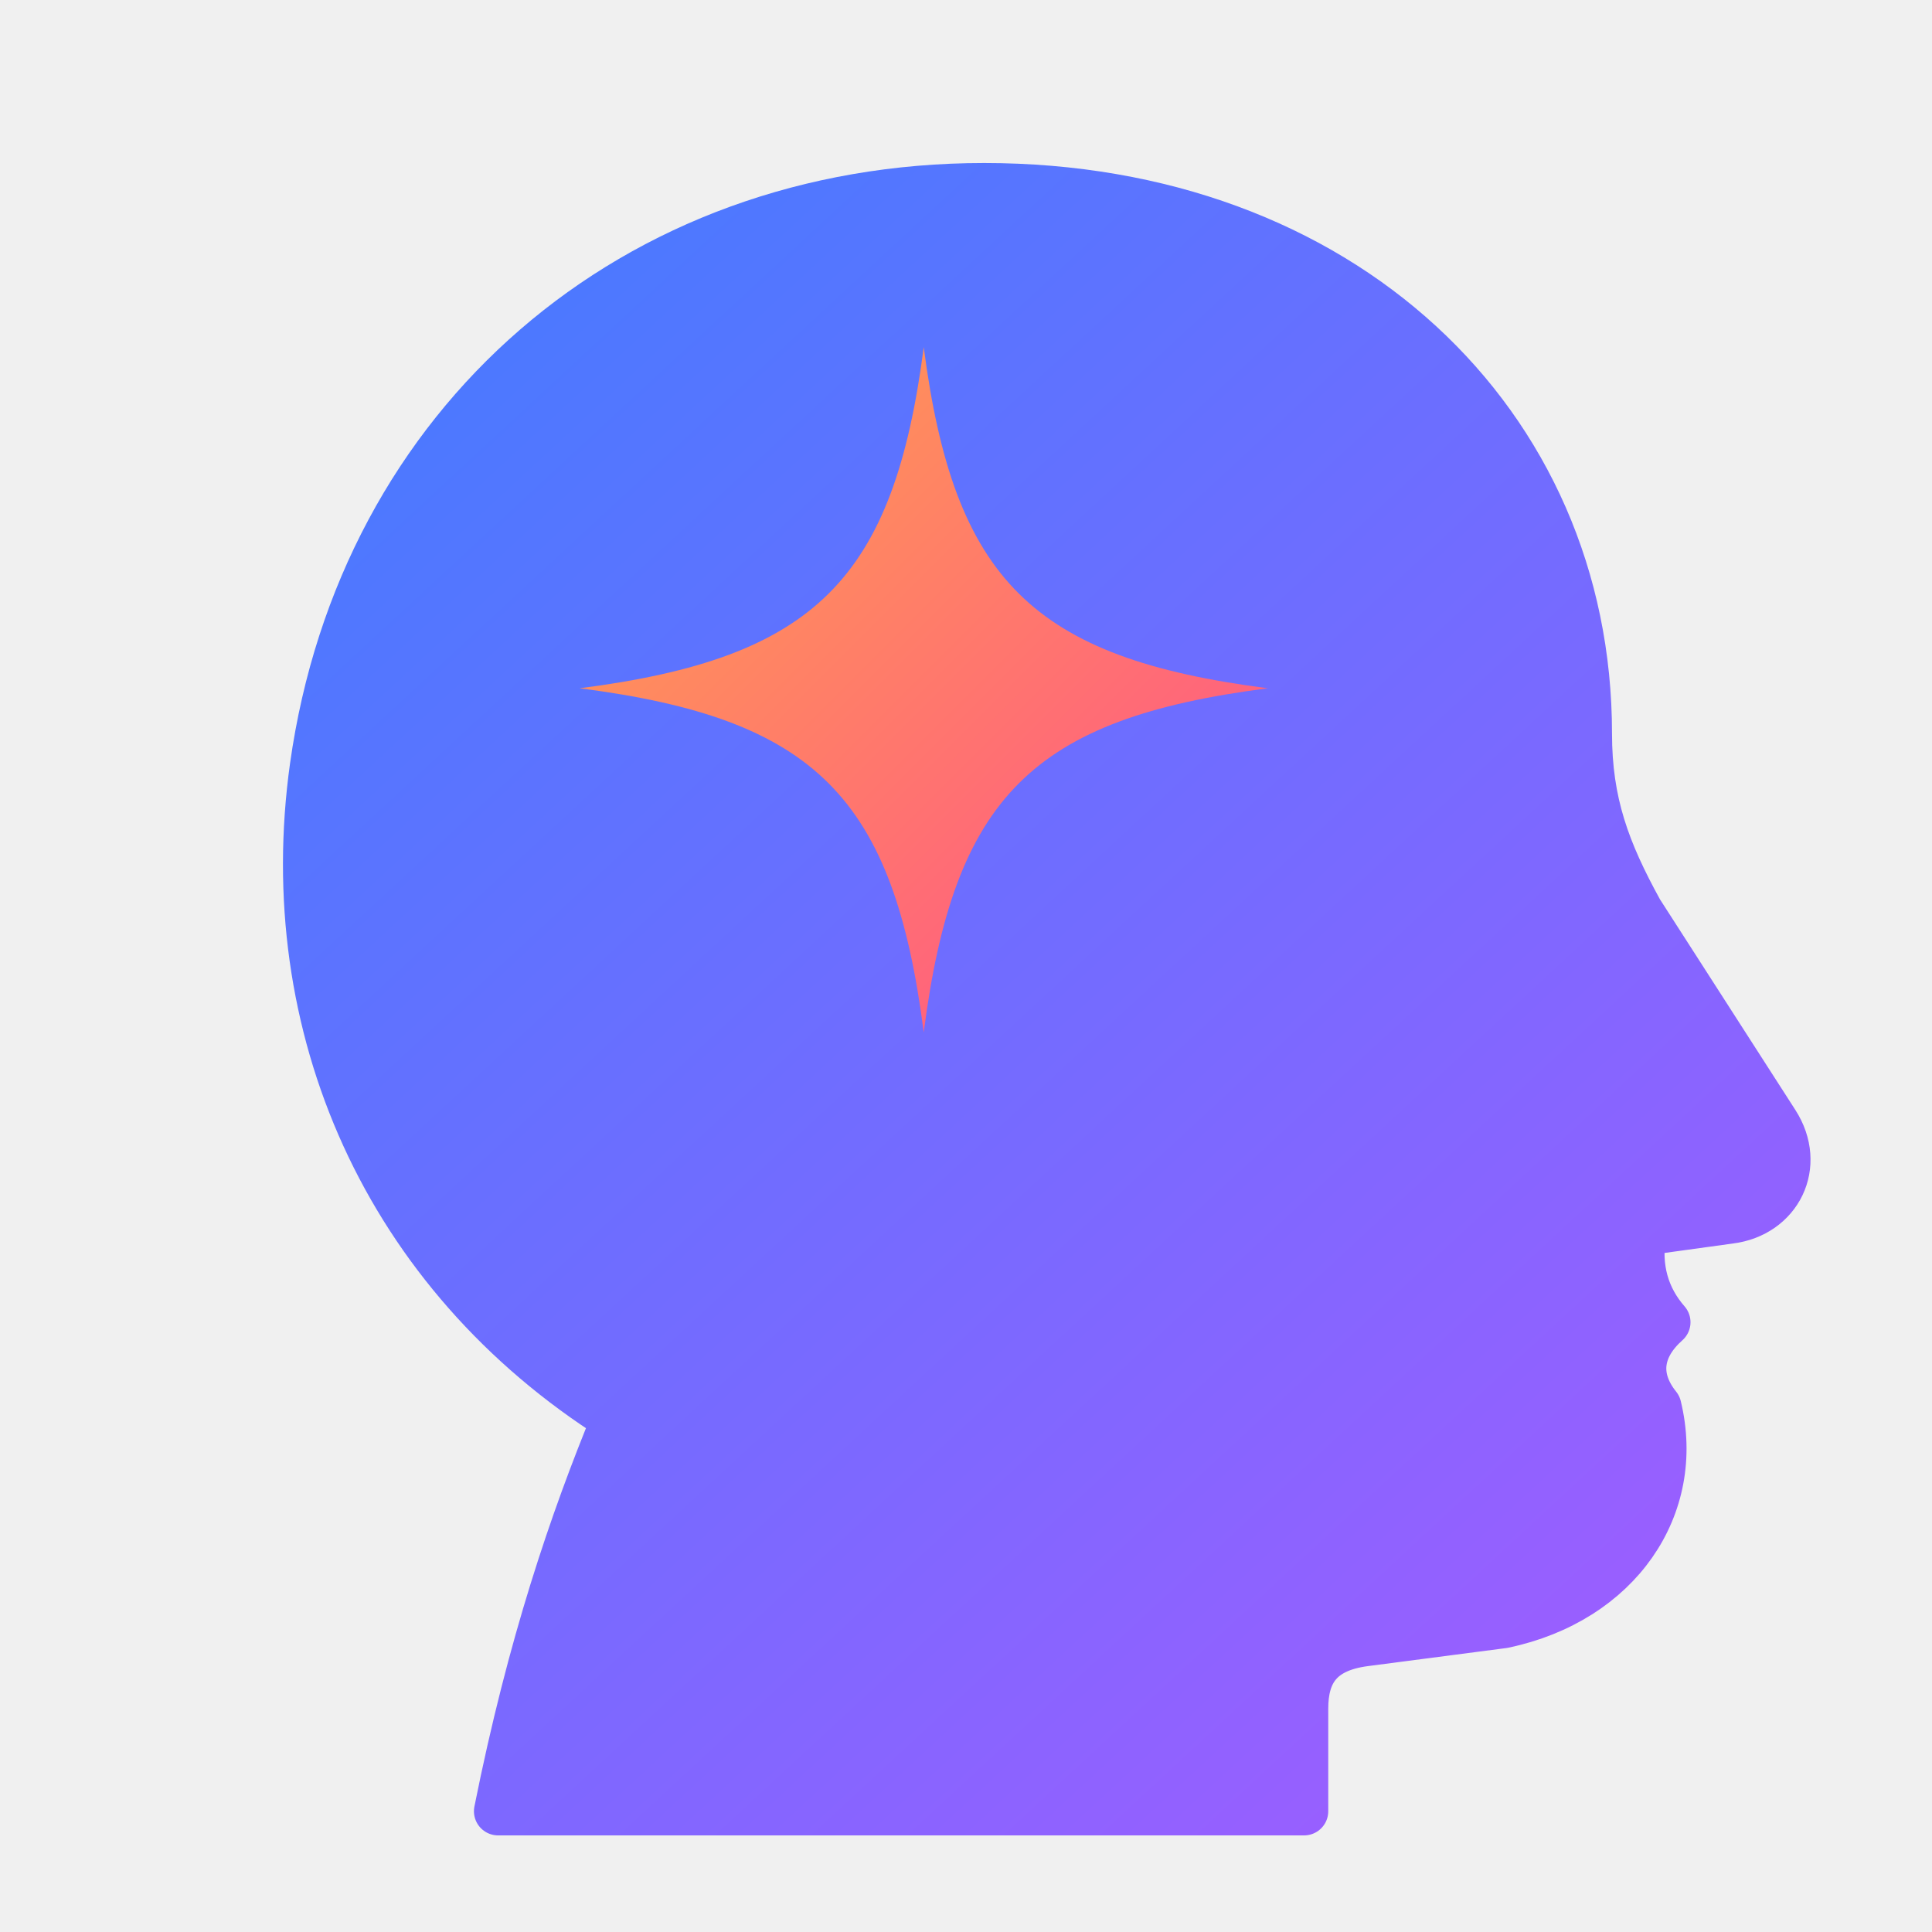
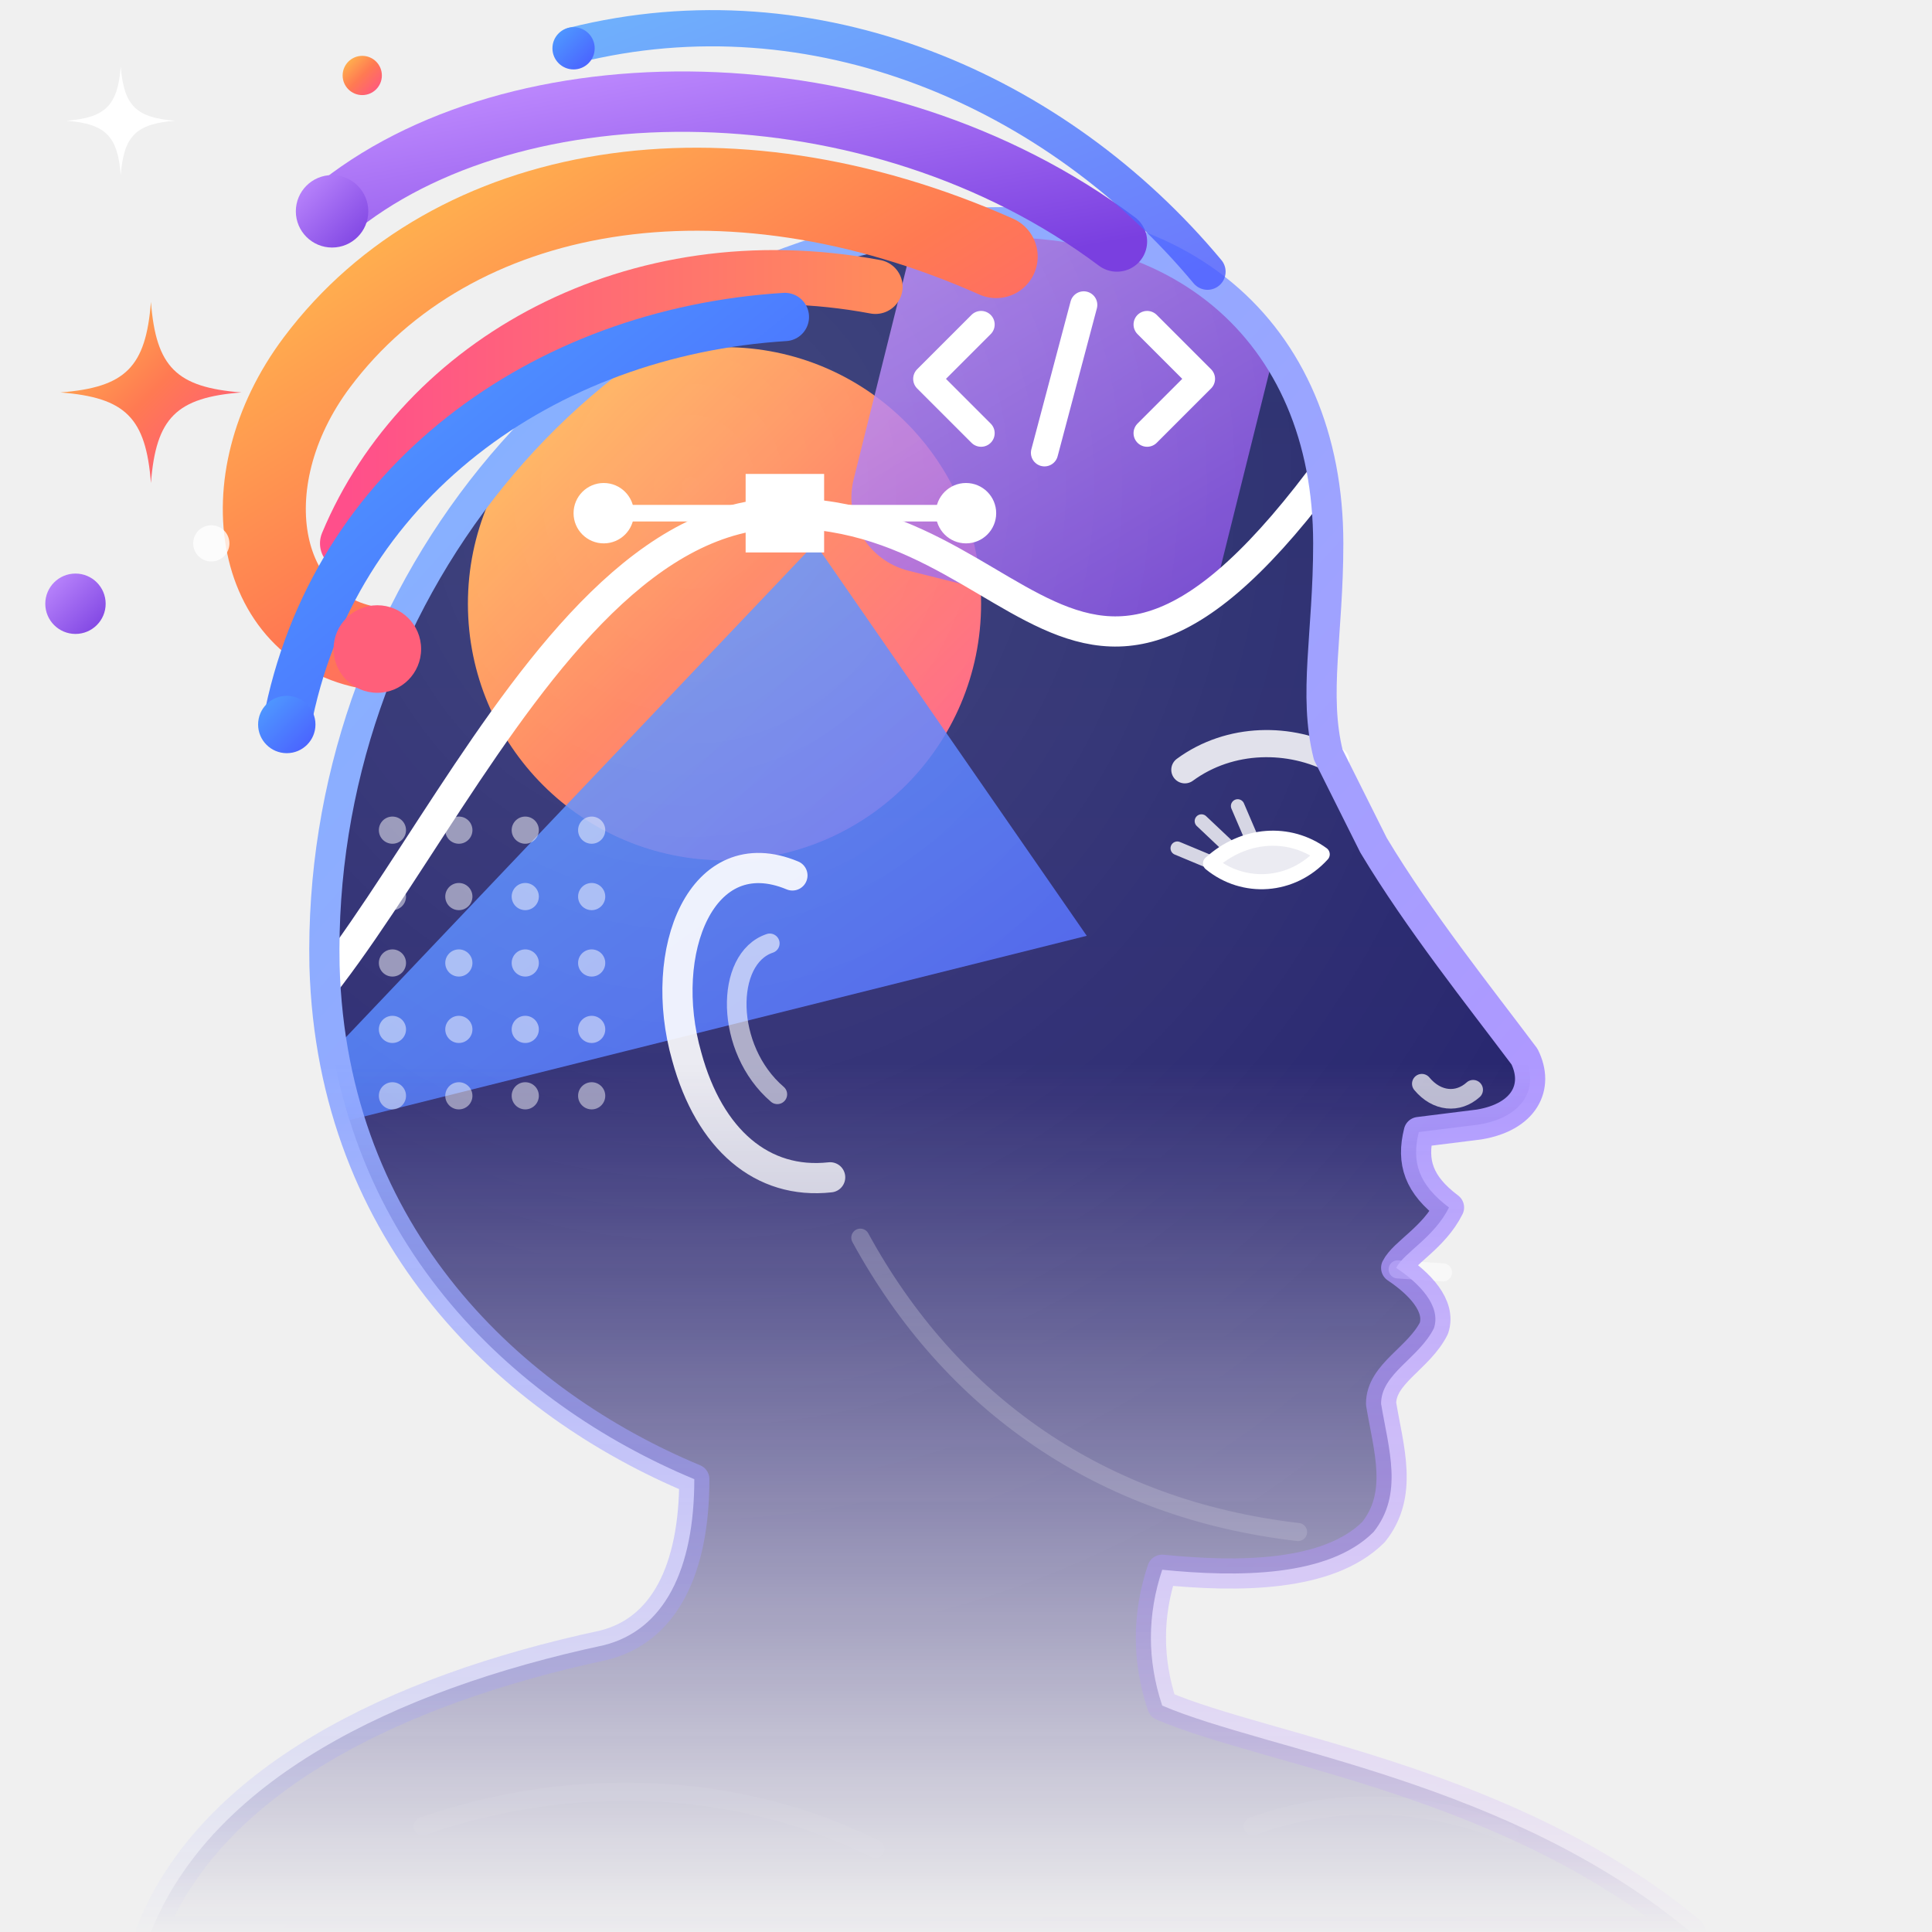
- <svg xmlns="http://www.w3.org/2000/svg" viewBox="0 0 64 64">
+ <svg xmlns="http://www.w3.org/2000/svg" viewBox="0 0 128 128">
  <defs>
-     <linearGradient id="g" x1="8" y1="6" x2="58" y2="60" gradientUnits="userSpaceOnUse">
-       <stop offset="0" stop-color="#3f7dff" />
-       <stop offset="1" stop-color="#a45bff" />
+     <linearGradient id="dark" x1="0" y1="0" x2="0" y2="1">
+       <stop offset="0" stop-color="#1d2466" />
+       <stop offset="1" stop-color="#2a1f72" />
    </linearGradient>
-     <linearGradient id="c" x1="0" y1="0" x2="1" y2="1">
-       <stop offset="0" stop-color="#ffa24d" />
+     <linearGradient id="cor" x1="0" y1="0" x2="1" y2="1">
+       <stop offset="0" stop-color="#ffc24d" />
+       <stop offset=".5" stop-color="#ff7a52" />
      <stop offset="1" stop-color="#ff4f8b" />
    </linearGradient>
+     <linearGradient id="blu" x1="0" y1="0" x2="1" y2="1">
+       <stop offset="0" stop-color="#4fa0ff" />
+       <stop offset="1" stop-color="#4a5bff" />
+     </linearGradient>
+     <linearGradient id="vio" x1="0" y1="0" x2="1" y2="1">
+       <stop offset="0" stop-color="#c08cff" />
+       <stop offset="1" stop-color="#7a3fe0" />
+     </linearGradient>
+     <linearGradient id="pink" x1="0" y1="0" x2="1" y2="0">
+       <stop offset="0" stop-color="#ff4f8b" />
+       <stop offset="1" stop-color="#ff8a5c" />
+     </linearGradient>
+     <linearGradient id="rim" x1="0" y1="0" x2="1" y2="1">
+       <stop offset="0" stop-color="#7ab8ff" />
+       <stop offset="1" stop-color="#c58bff" />
+     </linearGradient>
+     <linearGradient id="fade" x1="0" y1="0" x2="0" y2="1">
+       <stop offset=".55" stop-color="#fff" />
+       <stop offset="1" stop-color="#fff" stop-opacity="0" />
+     </linearGradient>
+     <radialGradient id="shine" cx=".35" cy=".15" r=".75">
+       <stop offset="0" stop-color="#fff" stop-opacity=".16" />
+       <stop offset="1" stop-color="#fff" stop-opacity="0" />
+     </radialGradient>
+     <mask id="bottomfade" maskUnits="userSpaceOnUse" x="0" y="0" width="128" height="128">
+       <rect width="128" height="128" fill="url(#fade)" />
+     </mask>
+     <clipPath id="hc">
+       <path d="M10 128C14 118 26 112 40 109C44 108 46 104 46 98C34 93 22 82 21.5 64C21 40 38 18 62 15C78 13 88 22 88 36C88 42 87 46 88 50C89 52 90 54 91 56C94 61 98 66 101 70C102 72 101 74 98 74.5L94 75C93.5 77 94 78.5 96 80C95 82 93 83 92.5 84C94 85 95.5 86.5 95 88C94 90 91.5 91 91.5 93C92 96 93 99 91 101.5C88 104.5 82 104.5 77 104C76 107 76 110 77 113C84 116 100 118 112 128Z" />
+     </clipPath>
  </defs>
-   <path d="M16.5 60C17.6 54.5 19 50.4 20.4 47C12.8 42.2 9.2 34 10.4 25.4C12 14 21 6.2 32.6 6.2C44.4 6.2 52.6 14 52.6 24.3C52.6 26.6 53.2 28.2 54.3 30.2L58.8 37.2C59.7 38.6 58.9 40.2 57.3 40.4L54.4 40.8C54.2 42 54.5 43 55.2 43.8C54.3 44.6 54.1 45.6 54.9 46.6C55.7 49.9 53.6 53 49.8 53.8L45.2 54.4C43.7 54.6 43.2 55.4 43.2 56.6L43.2 60Z" fill="url(#g)" stroke="url(#g)" stroke-width="1.6" stroke-linejoin="round" />
-   <path d="M30.6 11.5C31.6 19.2 34.2 21.8 42 22.8C34.2 23.8 31.6 26.4 30.6 34.2C29.6 26.4 27 23.8 19.2 22.8C27 21.8 29.6 19.2 30.6 11.5Z" fill="url(#c)" />
+   <path d="M10 128C14 118 26 112 40 109C44 108 46 104 46 98C34 93 22 82 21.5 64C21 40 38 18 62 15C78 13 88 22 88 36C88 42 87 46 88 50C89 52 90 54 91 56C94 61 98 66 101 70C102 72 101 74 98 74.5L94 75C93.5 77 94 78.5 96 80C95 82 93 83 92.5 84C94 85 95.5 86.5 95 88C94 90 91.5 91 91.5 93C92 96 93 99 91 101.5C88 104.5 82 104.5 77 104C76 107 76 110 77 113C84 116 100 118 112 128Z" fill="url(#dark)" mask="url(#bottomfade)" />
+   <g mask="url(#bottomfade)">
+     <g clip-path="url(#hc)">
+       <circle cx="48" cy="40" r="17" fill="url(#cor)" />
+       <path d="M16 76L54 36L72 62Z" fill="url(#blu)" fill-opacity=".85" />
+       <rect x="58" y="15" width="25" height="25" rx="5" transform="rotate(14 70.5 27.5)" fill="url(#vio)" fill-opacity=".82" />
+       <g fill="#fff" fill-opacity=".5">
+         <circle cx="26.0" cy="55.0" r=".9" />
+         <circle cx="26.0" cy="59.4" r=".9" />
+         <circle cx="26.0" cy="63.8" r=".9" />
+         <circle cx="26.0" cy="68.2" r=".9" />
+         <circle cx="26.0" cy="72.6" r=".9" />
+         <circle cx="30.4" cy="55.0" r=".9" />
+         <circle cx="30.4" cy="59.4" r=".9" />
+         <circle cx="30.4" cy="63.8" r=".9" />
+         <circle cx="30.4" cy="68.2" r=".9" />
+         <circle cx="30.4" cy="72.6" r=".9" />
+         <circle cx="34.8" cy="55.0" r=".9" />
+         <circle cx="34.8" cy="59.4" r=".9" />
+         <circle cx="34.8" cy="63.8" r=".9" />
+         <circle cx="34.8" cy="68.2" r=".9" />
+         <circle cx="34.8" cy="72.6" r=".9" />
+         <circle cx="39.2" cy="55.0" r=".9" />
+         <circle cx="39.2" cy="59.4" r=".9" />
+         <circle cx="39.2" cy="63.8" r=".9" />
+         <circle cx="39.2" cy="68.2" r=".9" />
+         <circle cx="39.2" cy="72.6" r=".9" />
+       </g>
+       <path d="M12 72C24 72 34 34 52 34S72 58 94 22" fill="none" stroke="#fff" stroke-width="2" stroke-linecap="round" />
+       <path d="M40 34H64" stroke="#fff" stroke-width="1.1" />
+       <g fill="#fff">
+         <rect x="49.4" y="31.4" width="5.2" height="5.2" />
+         <circle cx="40" cy="34" r="2" />
+         <circle cx="64" cy="34" r="2" />
+       </g>
+       <g fill="none" stroke="#fff" stroke-width="1.8" stroke-linecap="round" stroke-linejoin="round">
+         <path d="M65 21.5l-3.6 3.6 3.6 3.6M76 21.5l3.6 3.6-3.6 3.6" />
+         <path d="M71.8 20.2l-2.6 9.8" />
+       </g>
+       <path d="M10 128C14 118 26 112 40 109C44 108 46 104 46 98C34 93 22 82 21.5 64C21 40 38 18 62 15C78 13 88 22 88 36C88 42 87 46 88 50C89 52 90 54 91 56C94 61 98 66 101 70C102 72 101 74 98 74.5L94 75C93.5 77 94 78.5 96 80C95 82 93 83 92.5 84C94 85 95.5 86.5 95 88C94 90 91.5 91 91.5 93C92 96 93 99 91 101.5C88 104.5 82 104.5 77 104C76 107 76 110 77 113C84 116 100 118 112 128Z" fill="url(#shine)" />
+     </g>
+     <g fill="none" stroke="#fff" stroke-linecap="round" stroke-linejoin="round">
+       <path d="M52.5 58C46.5 55.5 43.5 63 45.5 70C47 75.5 50.5 78.5 55 78" stroke-width="2" stroke-opacity=".9" />
+       <path d="M51 62.5C48 63.5 48 69.5 51.5 72.5" stroke-width="1.3" stroke-opacity=".6" />
+       <path d="M78.5 51C81.5 48.8 85.5 48.8 88.5 50.4" stroke-width="1.8" stroke-opacity=".85" />
+       <path d="M80.2 57.2C82.4 55.2 85.4 55 87.6 56.6C85.6 58.8 82.4 59 80.2 57.2Z" fill="#fff" fill-opacity=".9" stroke-width="1" />
+       <path d="M80.4 57.2L78 56.2M81.4 56.1L79.6 54.4M82.9 55.5L82 53.4" stroke-width=".9" stroke-opacity=".8" />
+       <path d="M94.2 71.8C95.2 73 96.6 73.1 97.6 72.2" stroke-width="1.3" stroke-opacity=".7" />
+       <path d="M92.6 84.1L95.6 84.3" stroke-width="1.2" stroke-opacity=".7" />
+       <path d="M57 82C63 93 73 100 86 101.5" stroke-width="1.2" stroke-opacity=".3" />
+       <path d="M28 121C38 117.5 49 118 58 122.5M83 121C89 118.8 95 119.4 100 121.5" stroke-width="1.2" stroke-opacity=".3" />
+     </g>
+   </g>
+   <path d="M10 128C14 118 26 112 40 109C44 108 46 104 46 98C34 93 22 82 21.5 64C21 40 38 18 62 15C78 13 88 22 88 36C88 42 87 46 88 50C89 52 90 54 91 56C94 61 98 66 101 70C102 72 101 74 98 74.5L94 75C93.5 77 94 78.5 96 80C95 82 93 83 92.5 84C94 85 95.5 86.5 95 88C94 90 91.5 91 91.5 93C92 96 93 99 91 101.5C88 104.5 82 104.5 77 104C76 107 76 110 77 113C84 116 100 118 112 128Z" fill="none" stroke="url(#rim)" stroke-width="2" stroke-linejoin="round" mask="url(#bottomfade)" />
+   <g fill="none" stroke-linecap="round">
+     <path d="M74 16C58 4 34 4 22 14" stroke="url(#vio)" stroke-width="4" />
+     <path d="M66 17C48 9 30 12 21 24C15 32 17 42 25 43" stroke="url(#cor)" stroke-width="5.5" />
+     <path d="M58 19C42 16 28 24 23 36" stroke="url(#pink)" stroke-width="3.6" />
+     <path d="M52 21C36 22 22 32 19 48" stroke="url(#blu)" stroke-width="3.2" />
+     <path d="M80 18C70 6 54 -1 38 3" stroke="url(#blu)" stroke-width="2.4" stroke-opacity=".8" />
+   </g>
+   <g>
+     <circle cx="22" cy="14" r="2.4" fill="url(#vio)" />
+     <circle cx="25" cy="43" r="2.9" fill="#ff5f7a" />
+     <circle cx="19" cy="48" r="1.9" fill="url(#blu)" />
+     <circle cx="38" cy="3.2" r="1.4" fill="url(#blu)" />
+   </g>
+   <path d="M10 20C10.336 24.32 11.68 25.664 16 26C11.68 26.336 10.336 27.68 10 32C9.664 27.68 8.32 26.336 4 26C8.32 25.664 9.664 24.32 10 20Z" fill="url(#cor)" fill-opacity="1" />
+   <path d="M8 4.4C8.202 6.992 9.008 7.798 11.6 8C9.008 8.202 8.202 9.008 8 11.6C7.798 9.008 6.992 8.202 4.4 8C6.992 7.798 7.798 6.992 8 4.4Z" fill="#fff" fill-opacity="1" />
+   <path d="M26 57.99C26.001 57.997 26.003 57.999 26.01 58C26.003 58.001 26.001 58.003 26 58.01C25.999 58.003 25.997 58.001 25.99 58C25.997 57.999 25.999 57.997 26 57.99Z" fill="#fff" fill-opacity="0" />
+   <circle cx="5" cy="40" r="2" fill="url(#vio)" />
+   <circle cx="14" cy="36" r="1.2" fill="#fff" fill-opacity=".8" />
+   <circle cx="24" cy="5" r="1.3" fill="url(#cor)" />
</svg>
